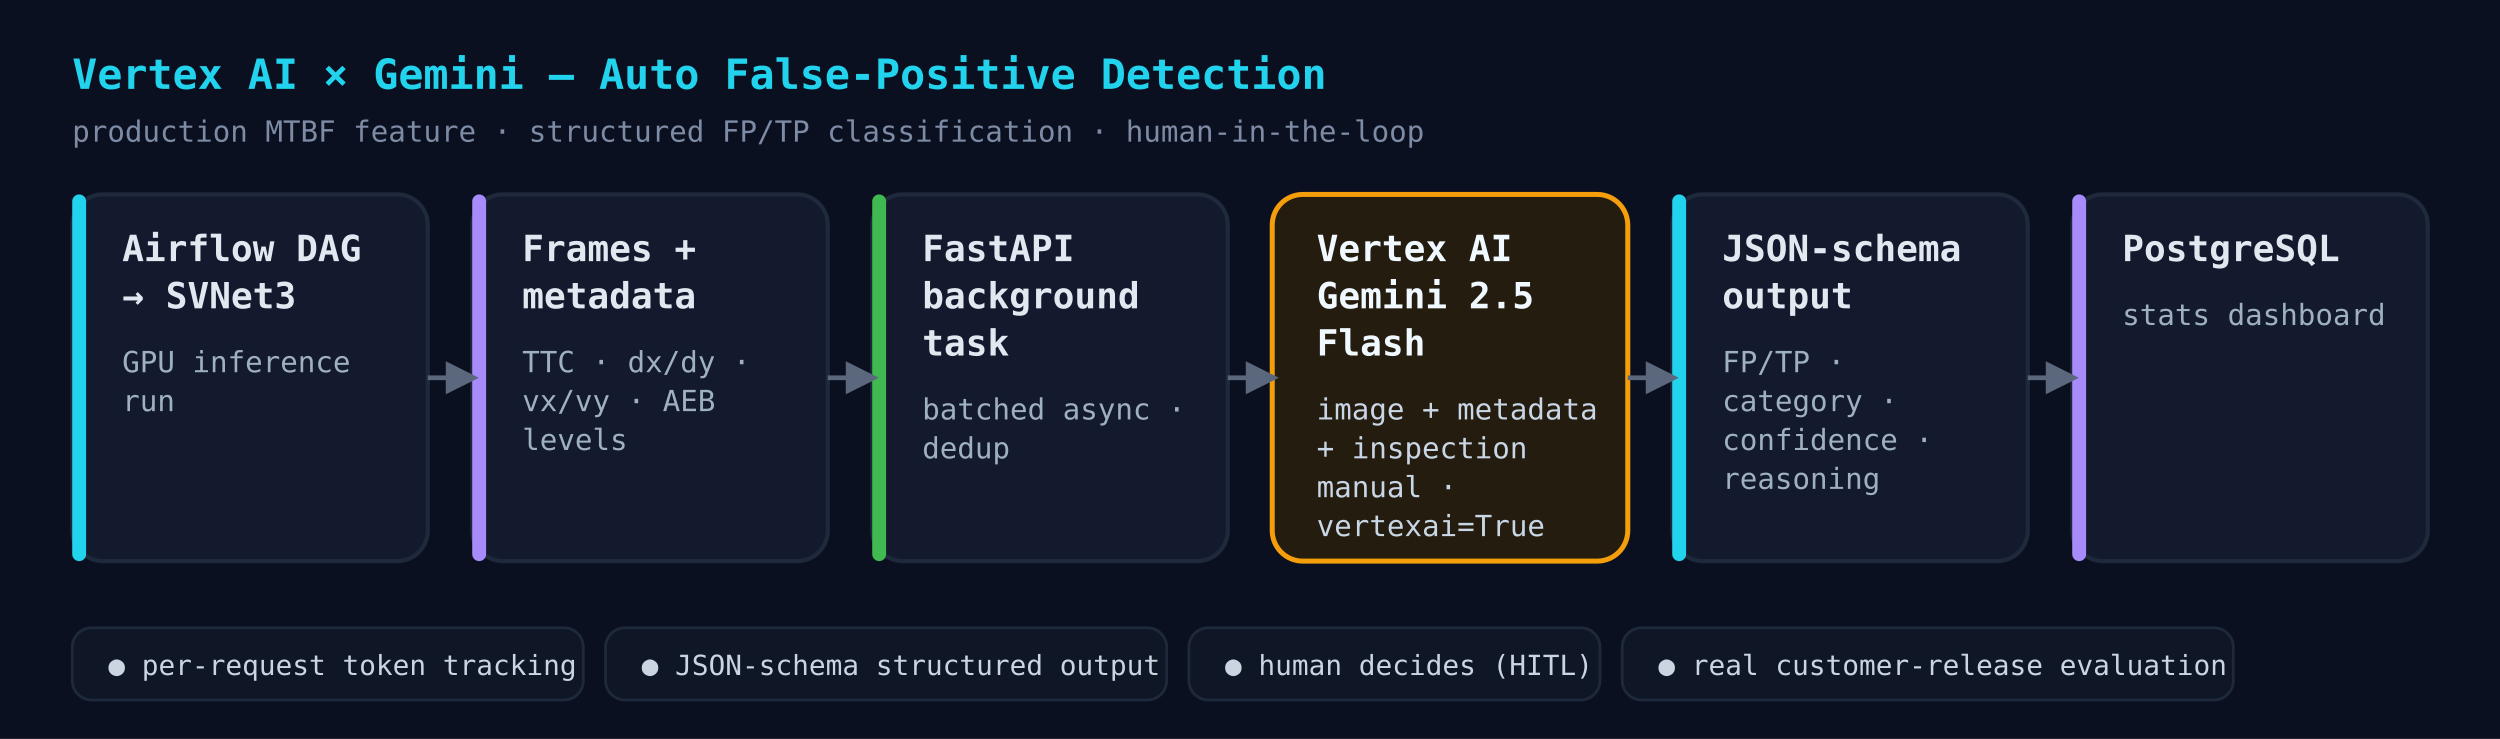
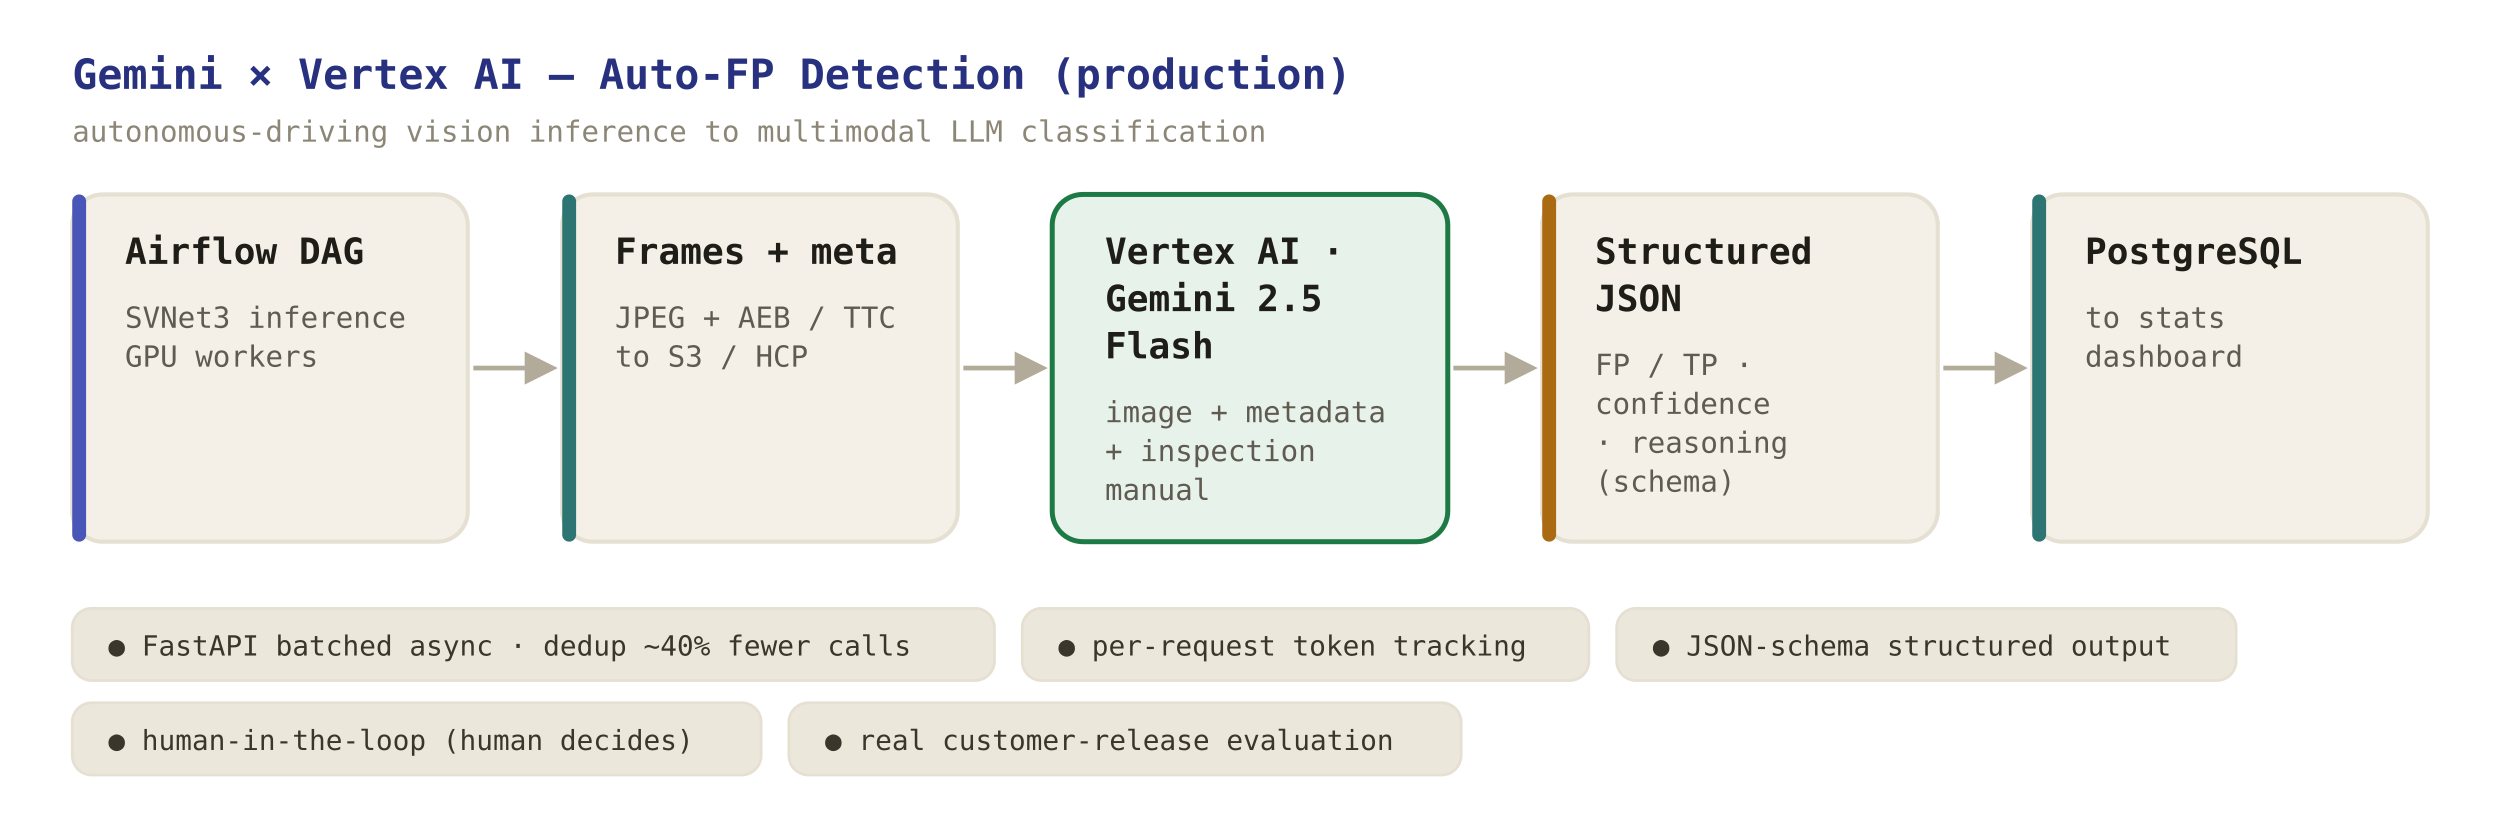
- <svg xmlns="http://www.w3.org/2000/svg" viewBox="0 0 900 266" font-family="'JetBrains Mono',ui-monospace,Menlo,monospace" role="img" aria-label="Vertex AI × Gemini — Auto False-Positive Detection">
+ <svg xmlns="http://www.w3.org/2000/svg" viewBox="0 0 900 297" font-family="'IBM Plex Mono',ui-monospace,Menlo,monospace" role="img" aria-label="Gemini × Vertex AI — Auto-FP Detection (production)">
  <defs>
    <marker id="ah" viewBox="0 0 10 10" refX="8" refY="5" markerWidth="7" markerHeight="7" orient="auto-start-reverse">
-       <path d="M0 0L10 5L0 10z" fill="#5b677d" />
+       <path d="M0 0L10 5L0 10z" fill="#b3ab99" />
    </marker>
  </defs>
-   <rect width="900" height="266" fill="#0b1020" />
-   <text x="26" y="32" fill="#22d3ee" font-size="15" font-weight="700">Vertex AI × Gemini — Auto False-Positive Detection</text>
-   <text x="26" y="51" fill="#7d8ba5" font-size="10.5">production MTBF feature · structured FP/TP classification · human-in-the-loop</text>
-   <rect x="26" y="70" width="128" height="132" rx="11" fill="#131a2e" stroke="#1e293b" stroke-width="1.5" />
-   <rect x="26" y="70" width="5" height="132" rx="2.5" fill="#22d3ee" />
-   <text x="44" y="94" fill="#e2e8f0" font-size="13" font-weight="700">Airflow DAG</text>
-   <text x="44" y="111" fill="#e2e8f0" font-size="13" font-weight="700">→ SVNet3</text>
-   <text x="44" y="134" fill="#9fb0c3" font-size="10.5">GPU inference</text>
-   <text x="44" y="148" fill="#9fb0c3" font-size="10.5">run</text>
-   <rect x="170" y="70" width="128" height="132" rx="11" fill="#131a2e" stroke="#1e293b" stroke-width="1.5" />
-   <rect x="170" y="70" width="5" height="132" rx="2.5" fill="#a78bfa" />
-   <text x="188" y="94" fill="#e2e8f0" font-size="13" font-weight="700">Frames +</text>
-   <text x="188" y="111" fill="#e2e8f0" font-size="13" font-weight="700">metadata</text>
-   <text x="188" y="134" fill="#9fb0c3" font-size="10.5">TTC · dx/dy ·</text>
-   <text x="188" y="148" fill="#9fb0c3" font-size="10.5">vx/vy · AEB</text>
-   <text x="188" y="162" fill="#9fb0c3" font-size="10.5">levels</text>
-   <rect x="314" y="70" width="128" height="132" rx="11" fill="#131a2e" stroke="#1e293b" stroke-width="1.5" />
-   <rect x="314" y="70" width="5" height="132" rx="2.5" fill="#3fb950" />
-   <text x="332" y="94" fill="#e2e8f0" font-size="13" font-weight="700">FastAPI</text>
-   <text x="332" y="111" fill="#e2e8f0" font-size="13" font-weight="700">background</text>
-   <text x="332" y="128" fill="#e2e8f0" font-size="13" font-weight="700">task</text>
-   <text x="332" y="151" fill="#9fb0c3" font-size="10.5">batched async ·</text>
-   <text x="332" y="165" fill="#9fb0c3" font-size="10.5">dedup</text>
-   <rect x="458" y="70" width="128" height="132" rx="11" fill="#241c0f" stroke="#f59e0b" stroke-width="1.8" />
-   <text x="474" y="94" fill="#f0f9ff" font-size="13" font-weight="700">Vertex AI</text>
-   <text x="474" y="111" fill="#f0f9ff" font-size="13" font-weight="700">Gemini 2.5</text>
-   <text x="474" y="128" fill="#f0f9ff" font-size="13" font-weight="700">Flash</text>
-   <text x="474" y="151" fill="#c8d6e5" font-size="10.5">image + metadata</text>
-   <text x="474" y="165" fill="#c8d6e5" font-size="10.5">+ inspection</text>
-   <text x="474" y="179" fill="#c8d6e5" font-size="10.5">manual ·</text>
-   <text x="474" y="193" fill="#c8d6e5" font-size="10.5">vertexai=True</text>
-   <rect x="602" y="70" width="128" height="132" rx="11" fill="#131a2e" stroke="#1e293b" stroke-width="1.5" />
-   <rect x="602" y="70" width="5" height="132" rx="2.5" fill="#22d3ee" />
-   <text x="620" y="94" fill="#e2e8f0" font-size="13" font-weight="700">JSON-schema</text>
-   <text x="620" y="111" fill="#e2e8f0" font-size="13" font-weight="700">output</text>
-   <text x="620" y="134" fill="#9fb0c3" font-size="10.5">FP/TP ·</text>
-   <text x="620" y="148" fill="#9fb0c3" font-size="10.5">category ·</text>
-   <text x="620" y="162" fill="#9fb0c3" font-size="10.5">confidence ·</text>
-   <text x="620" y="176" fill="#9fb0c3" font-size="10.5">reasoning</text>
-   <rect x="746" y="70" width="128" height="132" rx="11" fill="#131a2e" stroke="#1e293b" stroke-width="1.5" />
-   <rect x="746" y="70" width="5" height="132" rx="2.5" fill="#a78bfa" />
-   <text x="764" y="94" fill="#e2e8f0" font-size="13" font-weight="700">PostgreSQL</text>
-   <text x="764" y="117" fill="#9fb0c3" font-size="10.5">stats dashboard</text>
-   <path d="M154 136 H170" stroke="#5b677d" stroke-width="1.7" fill="none" marker-end="url(#ah)" />
-   <path d="M298 136 H314" stroke="#5b677d" stroke-width="1.7" fill="none" marker-end="url(#ah)" />
-   <path d="M442 136 H458" stroke="#5b677d" stroke-width="1.7" fill="none" marker-end="url(#ah)" />
-   <path d="M586 136 H602" stroke="#5b677d" stroke-width="1.7" fill="none" marker-end="url(#ah)" />
-   <path d="M730 136 H746" stroke="#5b677d" stroke-width="1.7" fill="none" marker-end="url(#ah)" />
-   <rect x="26" y="226" width="184" height="26" rx="7" fill="#0f1626" stroke="#1e293b" stroke-width="1" />
-   <text x="39" y="243" fill="#cbd5e1" font-size="10">● per-request token tracking</text>
-   <rect x="218" y="226" width="202" height="26" rx="7" fill="#0f1626" stroke="#1e293b" stroke-width="1" />
-   <text x="231" y="243" fill="#cbd5e1" font-size="10">● JSON-schema structured output</text>
-   <rect x="428" y="226" width="148" height="26" rx="7" fill="#0f1626" stroke="#1e293b" stroke-width="1" />
-   <text x="441" y="243" fill="#cbd5e1" font-size="10">● human decides (HITL)</text>
-   <rect x="584" y="226" width="220" height="26" rx="7" fill="#0f1626" stroke="#1e293b" stroke-width="1" />
-   <text x="597" y="243" fill="#cbd5e1" font-size="10">● real customer-release evaluation</text>
+   <rect width="900" height="297" fill="#ffffff" />
+   <text x="26" y="32" fill="#27317f" font-size="15" font-weight="700">Gemini × Vertex AI — Auto-FP Detection (production)</text>
+   <text x="26" y="51" fill="#8b8675" font-size="10.5">autonomous-driving vision inference to multimodal LLM classification</text>
+   <rect x="26" y="70" width="142.4" height="125" rx="11" fill="#f4f0e7" stroke="#e6e0d3" stroke-width="1.5" />
+   <rect x="26" y="70" width="5" height="125" rx="2.5" fill="#4a55b8" />
+   <text x="45" y="95" fill="#1f1d18" font-size="13" font-weight="700">Airflow DAG</text>
+   <text x="45" y="118" fill="#5f5b50" font-size="10.5">SVNet3 inference</text>
+   <text x="45" y="132" fill="#5f5b50" font-size="10.5">GPU workers</text>
+   <path d="M170.4 132.5 H198.4" stroke="#b3ab99" stroke-width="1.7" fill="none" marker-end="url(#ah)" />
+   <rect x="202.4" y="70" width="142.4" height="125" rx="11" fill="#f4f0e7" stroke="#e6e0d3" stroke-width="1.5" />
+   <rect x="202.4" y="70" width="5" height="125" rx="2.5" fill="#2c7572" />
+   <text x="221.4" y="95" fill="#1f1d18" font-size="13" font-weight="700">Frames + meta</text>
+   <text x="221.4" y="118" fill="#5f5b50" font-size="10.5">JPEG + AEB / TTC</text>
+   <text x="221.4" y="132" fill="#5f5b50" font-size="10.5">to S3 / HCP</text>
+   <path d="M346.8 132.5 H374.8" stroke="#b3ab99" stroke-width="1.7" fill="none" marker-end="url(#ah)" />
+   <rect x="378.8" y="70" width="142.4" height="125" rx="11" fill="#e7f2eb" stroke="#1d7a44" stroke-width="1.8" />
+   <text x="397.8" y="95" fill="#1f1d18" font-size="13" font-weight="700">Vertex AI ·</text>
+   <text x="397.8" y="112" fill="#1f1d18" font-size="13" font-weight="700">Gemini 2.5</text>
+   <text x="397.8" y="129" fill="#1f1d18" font-size="13" font-weight="700">Flash</text>
+   <text x="397.8" y="152" fill="#5f5b50" font-size="10.5">image + metadata</text>
+   <text x="397.8" y="166" fill="#5f5b50" font-size="10.5">+ inspection</text>
+   <text x="397.8" y="180" fill="#5f5b50" font-size="10.5">manual</text>
+   <path d="M523.2 132.5 H551.2" stroke="#b3ab99" stroke-width="1.7" fill="none" marker-end="url(#ah)" />
+   <rect x="555.2" y="70" width="142.4" height="125" rx="11" fill="#f4f0e7" stroke="#e6e0d3" stroke-width="1.5" />
+   <rect x="555.2" y="70" width="5" height="125" rx="2.5" fill="#a96a12" />
+   <text x="574.2" y="95" fill="#1f1d18" font-size="13" font-weight="700">Structured</text>
+   <text x="574.2" y="112" fill="#1f1d18" font-size="13" font-weight="700">JSON</text>
+   <text x="574.2" y="135" fill="#5f5b50" font-size="10.5">FP / TP ·</text>
+   <text x="574.2" y="149" fill="#5f5b50" font-size="10.5">confidence</text>
+   <text x="574.2" y="163" fill="#5f5b50" font-size="10.5">· reasoning</text>
+   <text x="574.2" y="177" fill="#5f5b50" font-size="10.5">(schema)</text>
+   <path d="M699.6 132.5 H727.6" stroke="#b3ab99" stroke-width="1.7" fill="none" marker-end="url(#ah)" />
+   <rect x="731.6" y="70" width="142.4" height="125" rx="11" fill="#f4f0e7" stroke="#e6e0d3" stroke-width="1.5" />
+   <rect x="731.6" y="70" width="5" height="125" rx="2.5" fill="#2c7572" />
+   <text x="750.6" y="95" fill="#1f1d18" font-size="13" font-weight="700">PostgreSQL</text>
+   <text x="750.6" y="118" fill="#5f5b50" font-size="10.5">to stats</text>
+   <text x="750.6" y="132" fill="#5f5b50" font-size="10.5">dashboard</text>
+   <rect x="26" y="219" width="332" height="26" rx="7" fill="#ece7db" stroke="#e6e0d3" stroke-width="1" />
+   <text x="39" y="236" fill="#3a362c" font-size="10">● FastAPI batched async · dedup ~40% fewer calls</text>
+   <rect x="368" y="219" width="204" height="26" rx="7" fill="#ece7db" stroke="#e6e0d3" stroke-width="1" />
+   <text x="381" y="236" fill="#3a362c" font-size="10">● per-request token tracking</text>
+   <rect x="582" y="219" width="223" height="26" rx="7" fill="#ece7db" stroke="#e6e0d3" stroke-width="1" />
+   <text x="595" y="236" fill="#3a362c" font-size="10">● JSON-schema structured output</text>
+   <rect x="26" y="253" width="248" height="26" rx="7" fill="#ece7db" stroke="#e6e0d3" stroke-width="1" />
+   <text x="39" y="270" fill="#3a362c" font-size="10">● human-in-the-loop (human decides)</text>
+   <rect x="284" y="253" width="242" height="26" rx="7" fill="#ece7db" stroke="#e6e0d3" stroke-width="1" />
+   <text x="297" y="270" fill="#3a362c" font-size="10">● real customer-release evaluation</text>
</svg>
